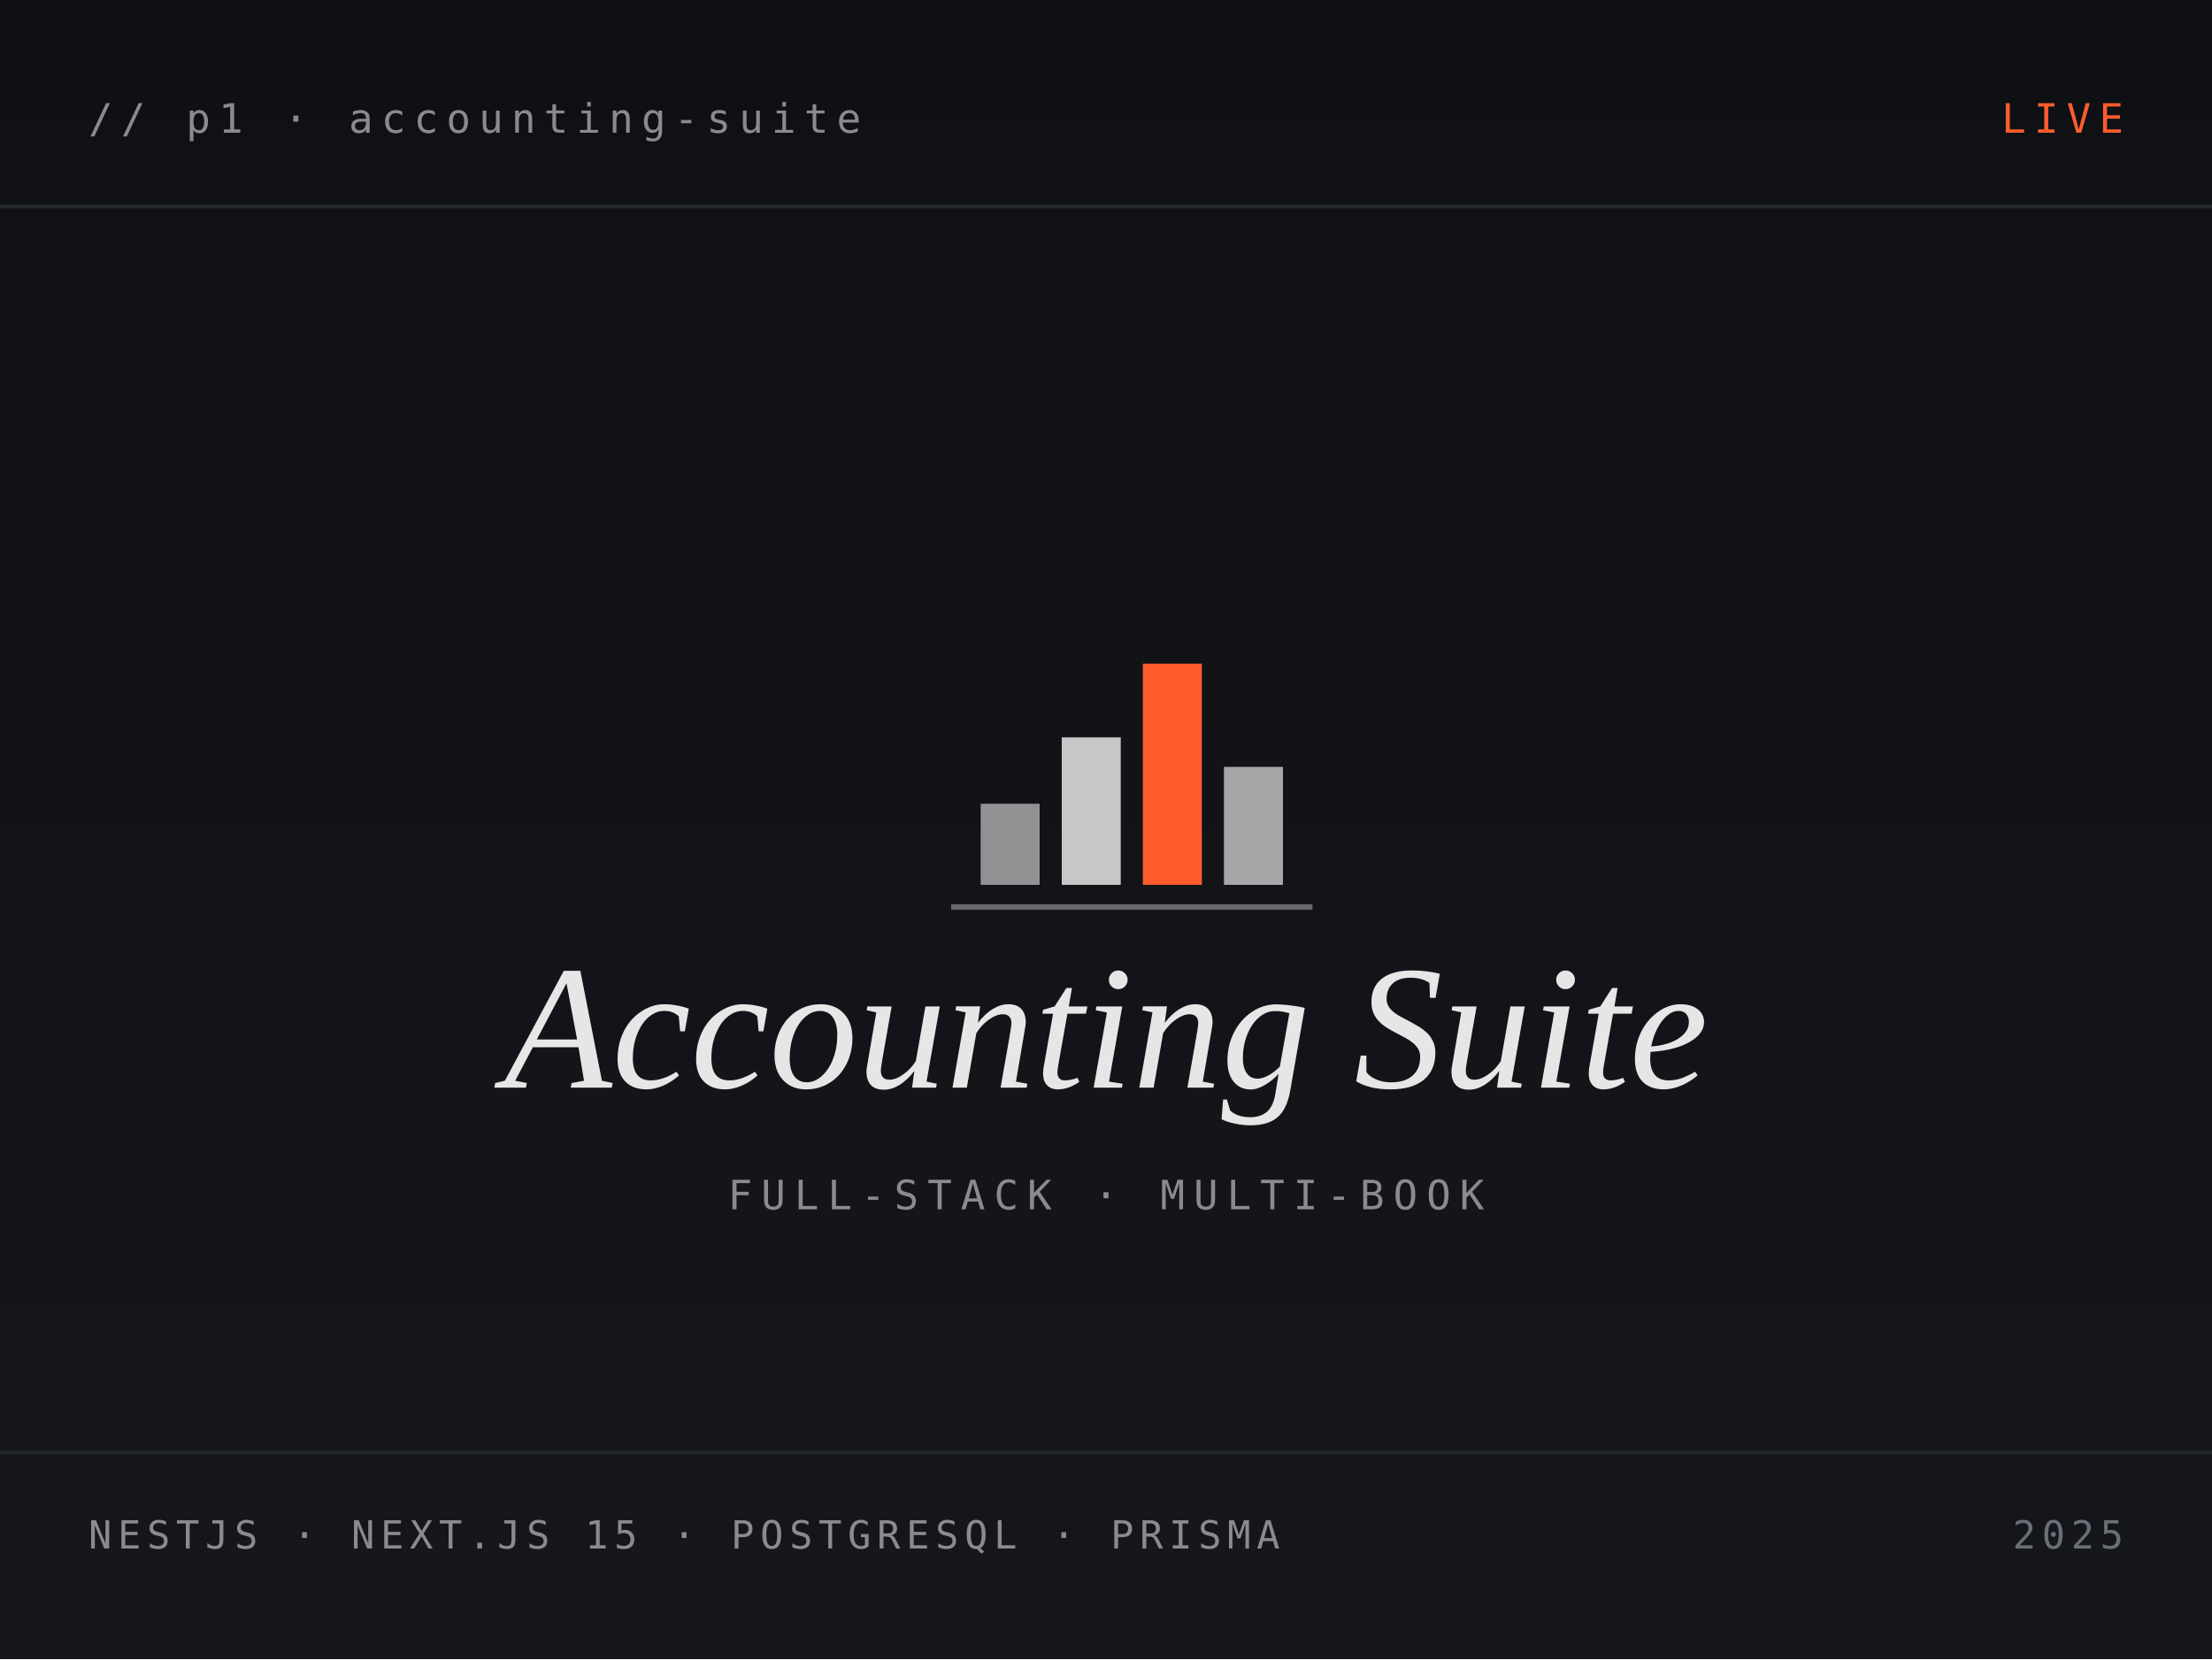
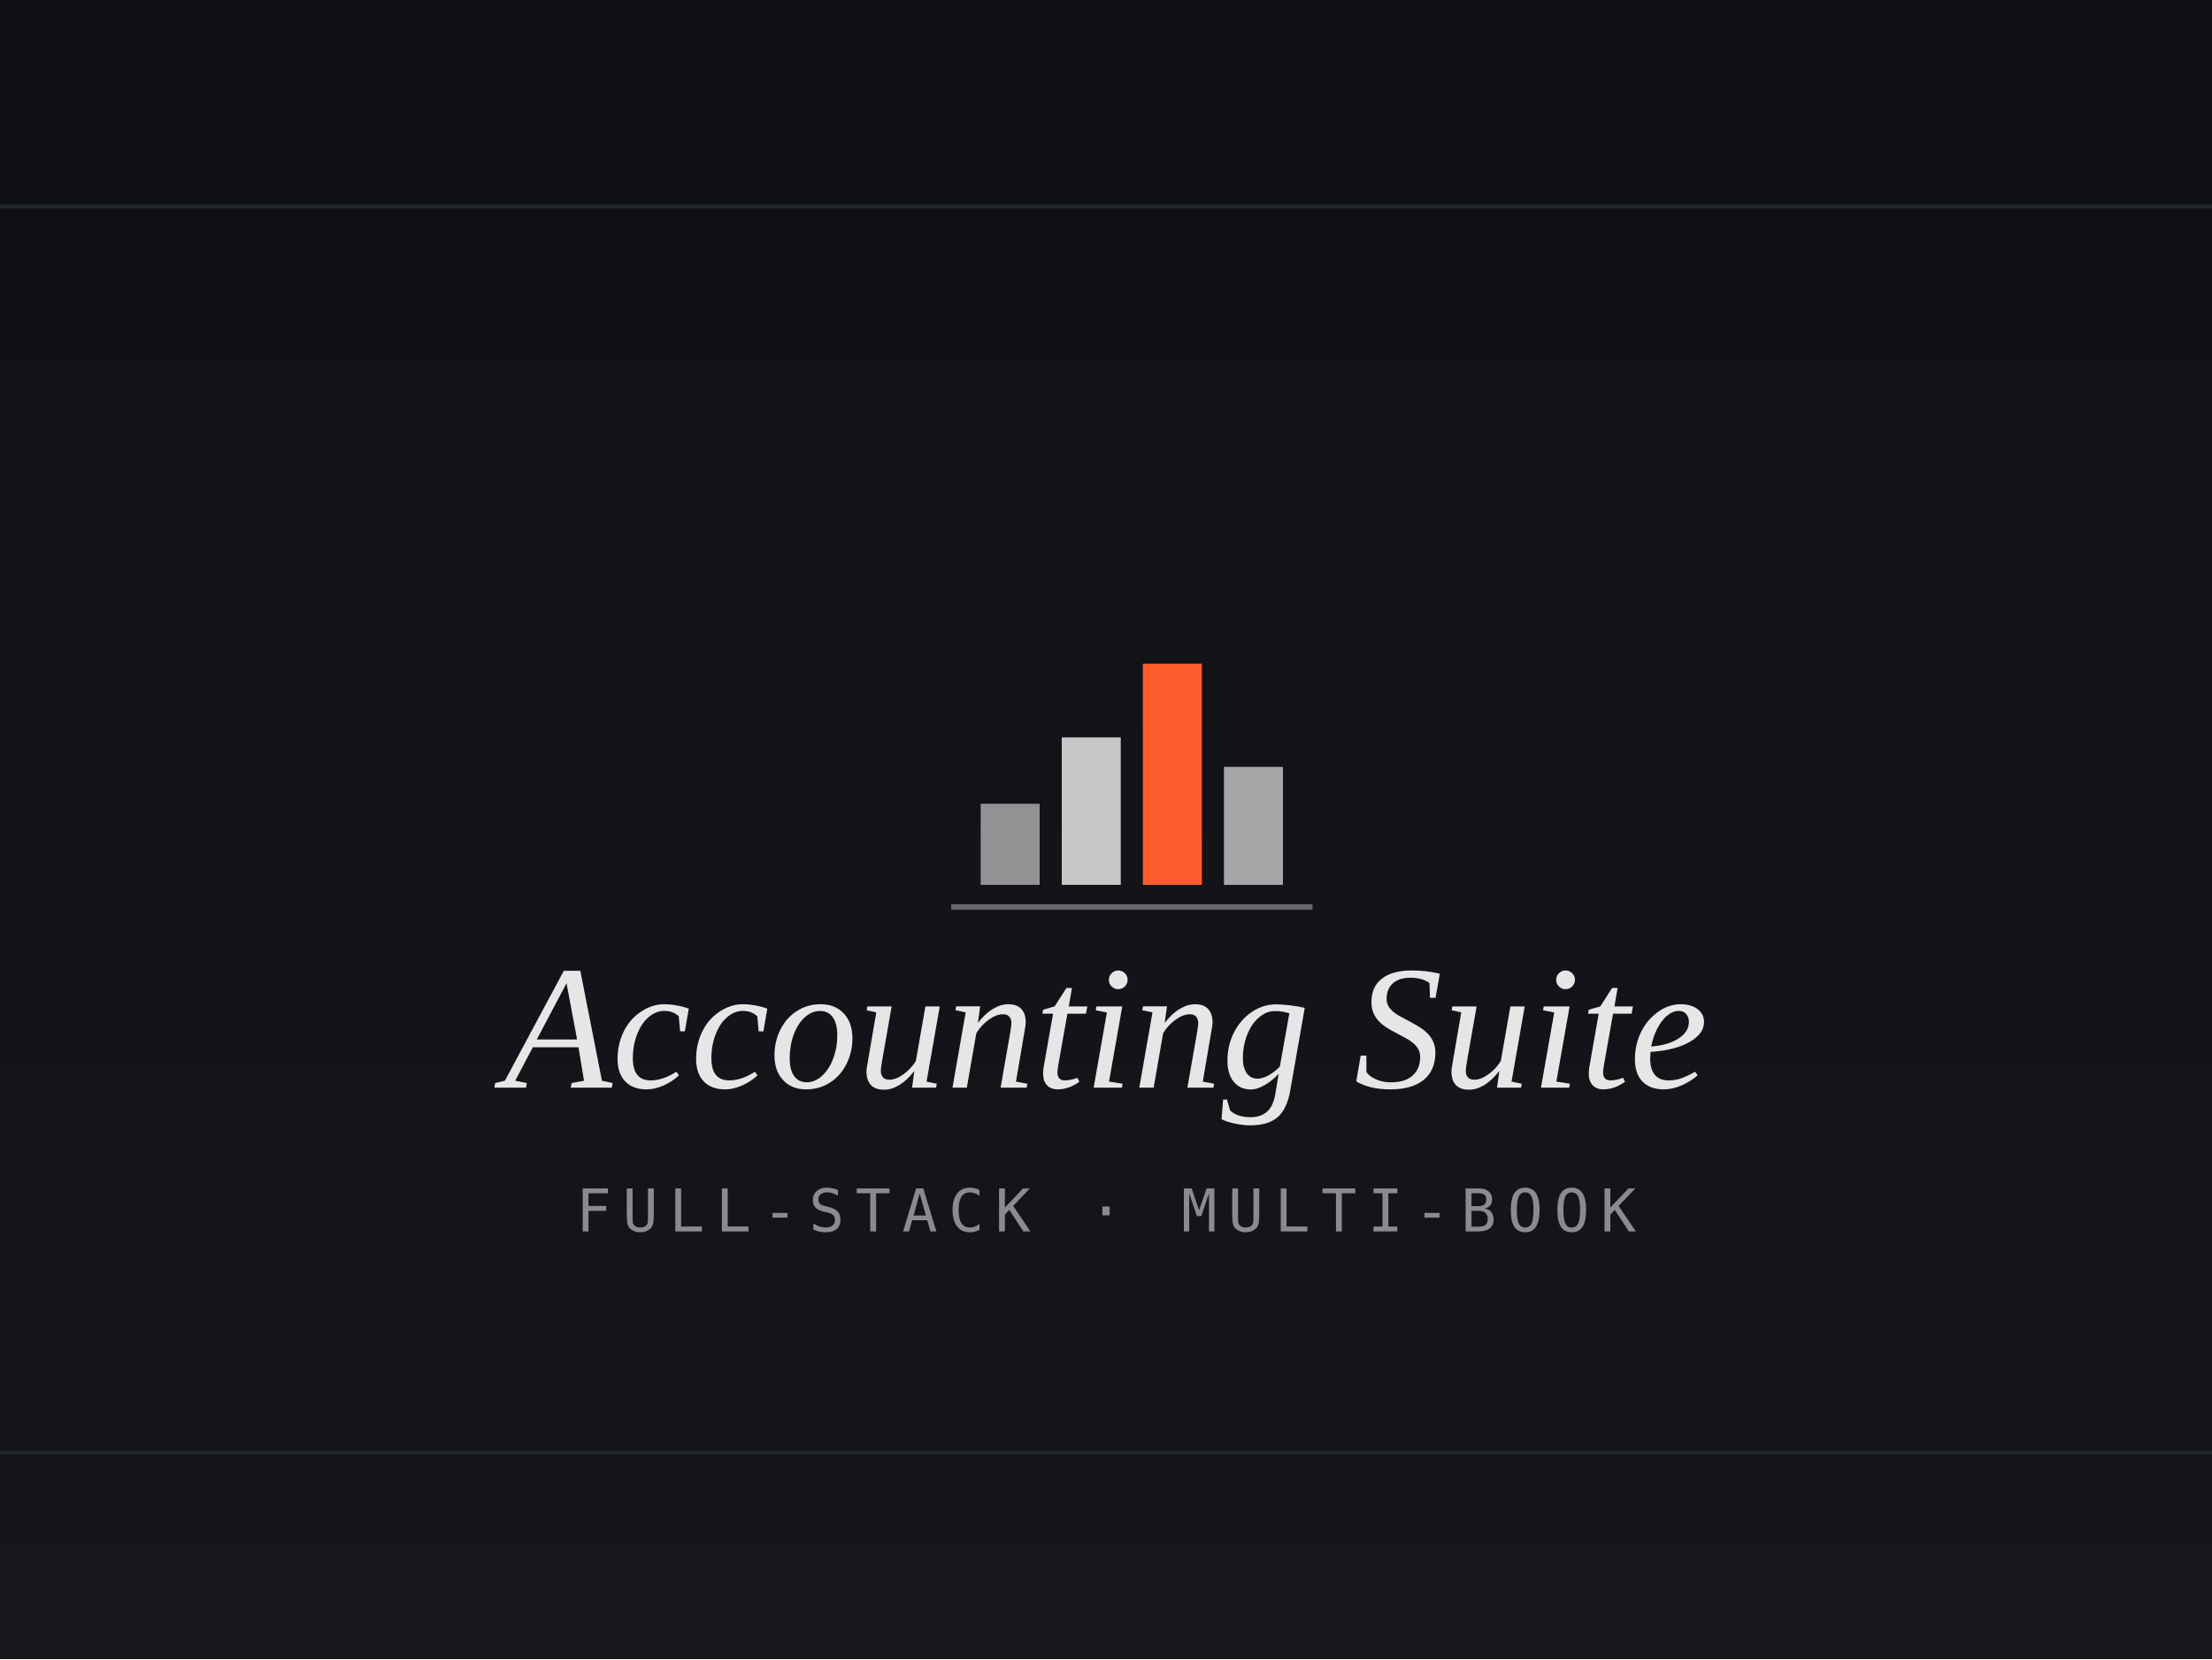
<svg xmlns="http://www.w3.org/2000/svg" width="600" height="450" viewBox="0 0 600 450">
  <defs>
    <linearGradient id="bg1" x1="0%" y1="0%" x2="0%" y2="100%">
      <stop offset="0%" stop-color="#0E1014" />
      <stop offset="100%" stop-color="#15171C" />
    </linearGradient>
  </defs>
  <rect width="600" height="450" fill="url(#bg1)" />
  <line x1="0" y1="56" x2="600" y2="56" stroke="#23262C" />
-   <text x="24" y="36" font-family="ui-monospace, monospace" font-size="11" fill="#8A8B90" letter-spacing="2.2">// p1 · accounting-suite</text>
-   <text x="576" y="36" font-family="ui-monospace, monospace" font-size="11" fill="#FF5C2E" letter-spacing="2.2" text-anchor="end">LIVE</text>
  <rect x="266" y="218" width="16" height="22" fill="#E6E6E6" opacity="0.6" />
  <rect x="288" y="200" width="16" height="40" fill="#E6E6E6" opacity="0.85" />
  <rect x="310" y="180" width="16" height="60" fill="#FF5C2E" />
  <rect x="332" y="208" width="16" height="32" fill="#E6E6E6" opacity="0.7" />
  <line x1="258" y1="246" x2="356" y2="246" stroke="#E6E6E6" stroke-width="1.5" opacity="0.4" />
  <text x="300" y="295" font-family="Georgia, 'Times New Roman', serif" font-style="italic" font-size="48" fill="#E6E6E6" text-anchor="middle">Accounting Suite</text>
-   <text x="300" y="328" font-family="ui-monospace, monospace" font-size="11" fill="#8A8B90" letter-spacing="2.4" text-anchor="middle">FULL-STACK · MULTI-BOOK</text>
+   <text x="300" y="334" font-family="ui-monospace, monospace" font-size="16" fill="#8A8B90" letter-spacing="3" text-anchor="middle">FULL-STACK · MULTI-BOOK</text>
  <line x1="0" y1="394" x2="600" y2="394" stroke="#23262C" />
-   <text x="24" y="420" font-family="ui-monospace, monospace" font-size="10.5" fill="#8A8B90" letter-spacing="1.6">NESTJS · NEXT.JS 15 · POSTGRESQL · PRISMA</text>
-   <text x="576" y="420" font-family="ui-monospace, monospace" font-size="10.5" fill="#6B6E76" letter-spacing="1.6" text-anchor="end">2025</text>
</svg>
